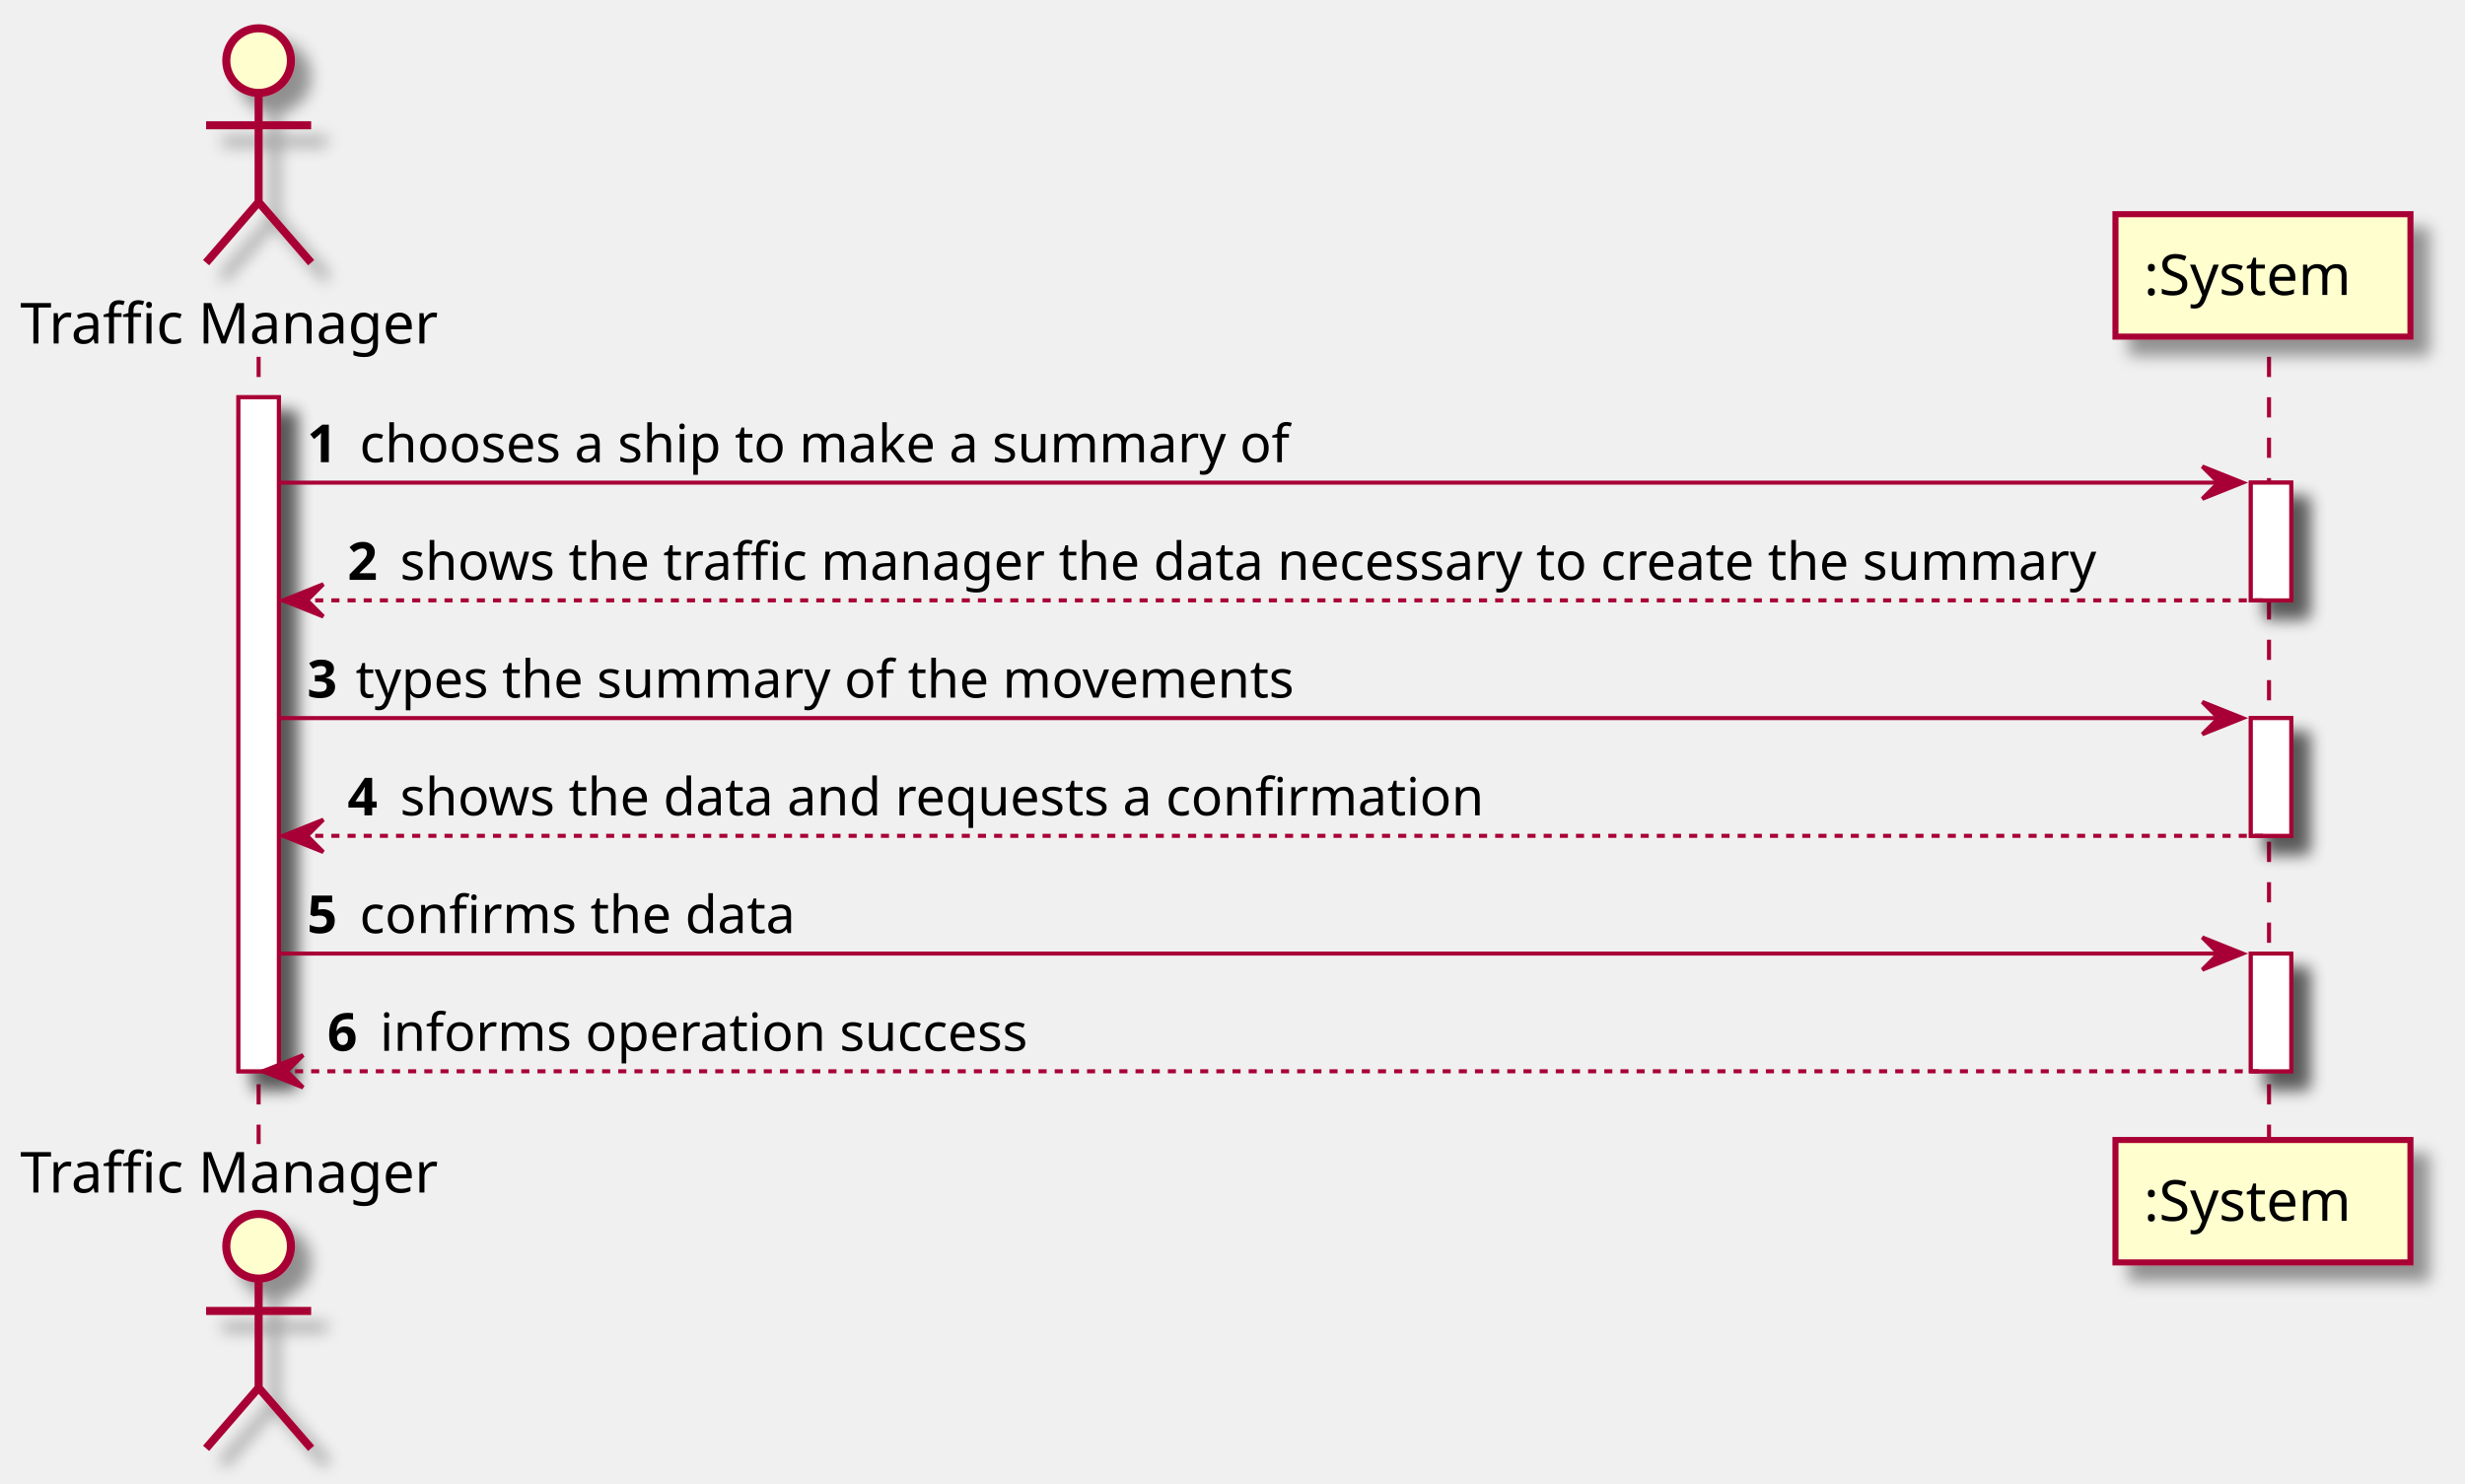
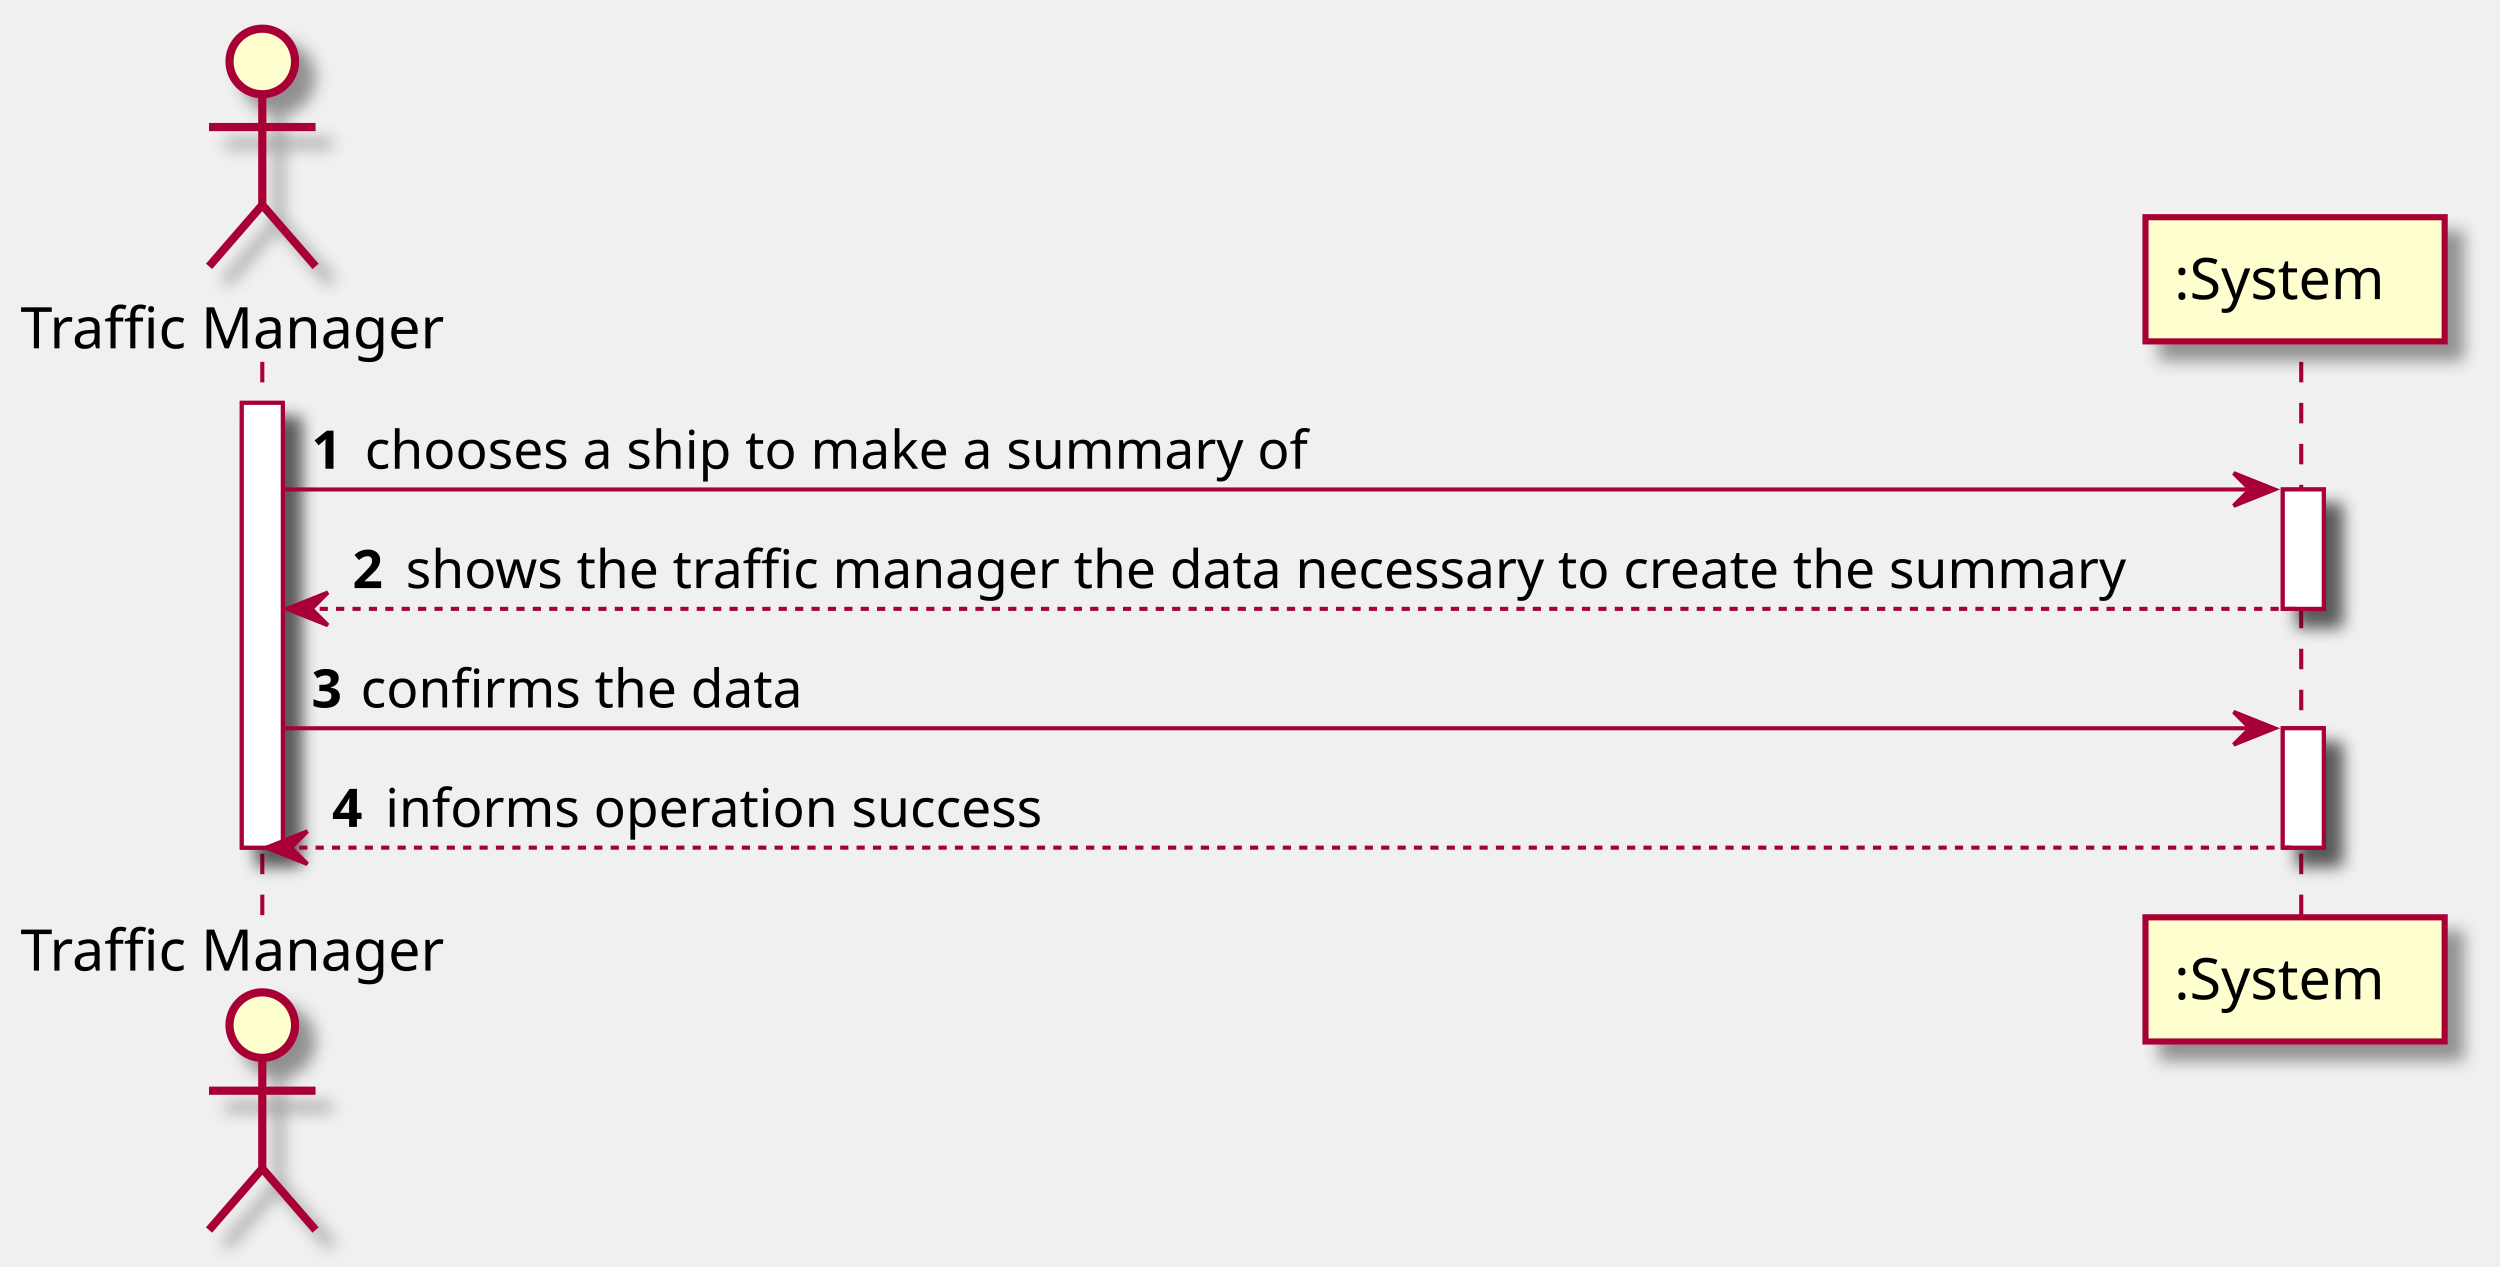
- <svg xmlns="http://www.w3.org/2000/svg" contentScriptType="application/ecmascript" contentStyleType="text/css" height="367px" preserveAspectRatio="none" style="width:610px;height:367px;background:#FFFFFF;" version="1.1" viewBox="0 0 610 367" width="610px" zoomAndPan="magnify">
+ <svg xmlns="http://www.w3.org/2000/svg" contentScriptType="application/ecmascript" contentStyleType="text/css" height="309px" preserveAspectRatio="none" style="width:610px;height:309px;background:#FFFFFF;" version="1.1" viewBox="0 0 610 309" width="610px" zoomAndPan="magnify">
  <defs>
-     <filter height="300%" id="f1okzi7cttomiw" width="300%" x="-1" y="-1">
+     <filter height="300%" id="f3dgd6um16tr5" width="300%" x="-1" y="-1">
      <feGaussianBlur result="blurOut" stdDeviation="2.0" />
      <feColorMatrix in="blurOut" result="blurOut2" type="matrix" values="0 0 0 0 0 0 0 0 0 0 0 0 0 0 0 0 0 0 .4 0" />
      <feOffset dx="4.0" dy="4.0" in="blurOut2" result="blurOut3" />
      <feBlend in="SourceGraphic" in2="blurOut3" mode="normal" />
    </filter>
  </defs>
  <g>
-     <rect fill="#FFFFFF" filter="url(#f1okzi7cttomiw)" height="166.797" style="stroke:#A80036;stroke-width:1.0;" width="10" x="59" y="98.297" />
-     <rect fill="#FFFFFF" filter="url(#f1okzi7cttomiw)" height="29.133" style="stroke:#A80036;stroke-width:1.0;" width="10" x="557" y="119.43" />
-     <rect fill="#FFFFFF" filter="url(#f1okzi7cttomiw)" height="29.133" style="stroke:#A80036;stroke-width:1.0;" width="10" x="557" y="177.695" />
-     <rect fill="#FFFFFF" filter="url(#f1okzi7cttomiw)" height="29.133" style="stroke:#A80036;stroke-width:1.0;" width="10" x="557" y="235.961" />
-     <line style="stroke:#A80036;stroke-width:1.0;stroke-dasharray:5.0,5.0;" x1="64" x2="64" y1="88.297" y2="283.094" />
-     <line style="stroke:#A80036;stroke-width:1.0;stroke-dasharray:5.0,5.0;" x1="561.5" x2="561.5" y1="88.297" y2="283.094" />
+     <rect fill="#FFFFFF" filter="url(#f3dgd6um16tr5)" height="108.531" style="stroke:#A80036;stroke-width:1.0;" width="10" x="59" y="98.297" />
+     <rect fill="#FFFFFF" filter="url(#f3dgd6um16tr5)" height="29.133" style="stroke:#A80036;stroke-width:1.0;" width="10" x="557" y="119.43" />
+     <rect fill="#FFFFFF" filter="url(#f3dgd6um16tr5)" height="29.133" style="stroke:#A80036;stroke-width:1.0;" width="10" x="557" y="177.695" />
+     <line style="stroke:#A80036;stroke-width:1.0;stroke-dasharray:5.0,5.0;" x1="64" x2="64" y1="88.297" y2="224.828" />
+     <line style="stroke:#A80036;stroke-width:1.0;stroke-dasharray:5.0,5.0;" x1="561.5" x2="561.5" y1="88.297" y2="224.828" />
    <text fill="#000000" font-family="sans-serif" font-size="14" lengthAdjust="spacing" textLength="112" x="5" y="84.995">Traffic Manager</text>
-     <ellipse cx="64" cy="15" fill="#FEFECE" filter="url(#f1okzi7cttomiw)" rx="8" ry="8" style="stroke:#A80036;stroke-width:2.0;" />
-     <path d="M64,23 L64,50 M51,31 L77,31 M64,50 L51,65 M64,50 L77,65 " fill="none" filter="url(#f1okzi7cttomiw)" style="stroke:#A80036;stroke-width:2.0;" />
-     <text fill="#000000" font-family="sans-serif" font-size="14" lengthAdjust="spacing" textLength="112" x="5" y="295.089">Traffic Manager</text>
-     <ellipse cx="64" cy="308.391" fill="#FEFECE" filter="url(#f1okzi7cttomiw)" rx="8" ry="8" style="stroke:#A80036;stroke-width:2.0;" />
-     <path d="M64,316.391 L64,343.391 M51,324.391 L77,324.391 M64,343.391 L51,358.391 M64,343.391 L77,358.391 " fill="none" filter="url(#f1okzi7cttomiw)" style="stroke:#A80036;stroke-width:2.0;" />
-     <rect fill="#FEFECE" filter="url(#f1okzi7cttomiw)" height="30.297" style="stroke:#A80036;stroke-width:1.5;" width="73" x="523.5" y="53" />
+     <ellipse cx="64" cy="15" fill="#FEFECE" filter="url(#f3dgd6um16tr5)" rx="8" ry="8" style="stroke:#A80036;stroke-width:2.0;" />
+     <path d="M64,23 L64,50 M51,31 L77,31 M64,50 L51,65 M64,50 L77,65 " fill="none" filter="url(#f3dgd6um16tr5)" style="stroke:#A80036;stroke-width:2.0;" />
+     <text fill="#000000" font-family="sans-serif" font-size="14" lengthAdjust="spacing" textLength="112" x="5" y="236.823">Traffic Manager</text>
+     <ellipse cx="64" cy="250.125" fill="#FEFECE" filter="url(#f3dgd6um16tr5)" rx="8" ry="8" style="stroke:#A80036;stroke-width:2.0;" />
+     <path d="M64,258.125 L64,285.125 M51,266.125 L77,266.125 M64,285.125 L51,300.125 M64,285.125 L77,300.125 " fill="none" filter="url(#f3dgd6um16tr5)" style="stroke:#A80036;stroke-width:2.0;" />
+     <rect fill="#FEFECE" filter="url(#f3dgd6um16tr5)" height="30.297" style="stroke:#A80036;stroke-width:1.5;" width="73" x="523.5" y="53" />
    <text fill="#000000" font-family="sans-serif" font-size="14" lengthAdjust="spacing" textLength="59" x="530.5" y="72.995">:System</text>
-     <rect fill="#FEFECE" filter="url(#f1okzi7cttomiw)" height="30.297" style="stroke:#A80036;stroke-width:1.5;" width="73" x="523.5" y="282.094" />
-     <text fill="#000000" font-family="sans-serif" font-size="14" lengthAdjust="spacing" textLength="59" x="530.5" y="302.089">:System</text>
-     <rect fill="#FFFFFF" filter="url(#f1okzi7cttomiw)" height="166.797" style="stroke:#A80036;stroke-width:1.0;" width="10" x="59" y="98.297" />
-     <rect fill="#FFFFFF" filter="url(#f1okzi7cttomiw)" height="29.133" style="stroke:#A80036;stroke-width:1.0;" width="10" x="557" y="119.43" />
-     <rect fill="#FFFFFF" filter="url(#f1okzi7cttomiw)" height="29.133" style="stroke:#A80036;stroke-width:1.0;" width="10" x="557" y="177.695" />
-     <rect fill="#FFFFFF" filter="url(#f1okzi7cttomiw)" height="29.133" style="stroke:#A80036;stroke-width:1.0;" width="10" x="557" y="235.961" />
+     <rect fill="#FEFECE" filter="url(#f3dgd6um16tr5)" height="30.297" style="stroke:#A80036;stroke-width:1.5;" width="73" x="523.5" y="223.828" />
+     <text fill="#000000" font-family="sans-serif" font-size="14" lengthAdjust="spacing" textLength="59" x="530.5" y="243.823">:System</text>
+     <rect fill="#FFFFFF" filter="url(#f3dgd6um16tr5)" height="108.531" style="stroke:#A80036;stroke-width:1.0;" width="10" x="59" y="98.297" />
+     <rect fill="#FFFFFF" filter="url(#f3dgd6um16tr5)" height="29.133" style="stroke:#A80036;stroke-width:1.0;" width="10" x="557" y="119.43" />
+     <rect fill="#FFFFFF" filter="url(#f3dgd6um16tr5)" height="29.133" style="stroke:#A80036;stroke-width:1.0;" width="10" x="557" y="177.695" />
    <polygon fill="#A80036" points="545,115.43,555,119.43,545,123.43,549,119.43" style="stroke:#A80036;stroke-width:1.0;" />
    <line style="stroke:#A80036;stroke-width:1.0;" x1="69" x2="551" y1="119.43" y2="119.43" />
    <text fill="#000000" font-family="sans-serif" font-size="13" font-weight="bold" lengthAdjust="spacing" textLength="9" x="76" y="114.364">1</text>
    <text fill="#000000" font-family="sans-serif" font-size="13" lengthAdjust="spacing" textLength="247" x="89" y="114.364">chooses a ship to make a summary of</text>
    <polygon fill="#A80036" points="80,144.562,70,148.562,80,152.562,76,148.562" style="stroke:#A80036;stroke-width:1.0;" />
    <line style="stroke:#A80036;stroke-width:1.0;stroke-dasharray:2.0,2.0;" x1="74" x2="561" y1="148.562" y2="148.562" />
    <text fill="#000000" font-family="sans-serif" font-size="13" font-weight="bold" lengthAdjust="spacing" textLength="9" x="86" y="143.497">2</text>
    <text fill="#000000" font-family="sans-serif" font-size="13" lengthAdjust="spacing" textLength="451" x="99" y="143.497">shows the traffic manager the data necessary to create the summary</text>
    <polygon fill="#A80036" points="545,173.695,555,177.695,545,181.695,549,177.695" style="stroke:#A80036;stroke-width:1.0;" />
    <line style="stroke:#A80036;stroke-width:1.0;" x1="69" x2="551" y1="177.695" y2="177.695" />
    <text fill="#000000" font-family="sans-serif" font-size="13" font-weight="bold" lengthAdjust="spacing" textLength="8" x="76" y="172.629">3</text>
-     <text fill="#000000" font-family="sans-serif" font-size="13" lengthAdjust="spacing" textLength="251" x="88" y="172.629">types the summary of the movements</text>
-     <polygon fill="#A80036" points="80,202.828,70,206.828,80,210.828,76,206.828" style="stroke:#A80036;stroke-width:1.0;" />
-     <line style="stroke:#A80036;stroke-width:1.0;stroke-dasharray:2.0,2.0;" x1="74" x2="561" y1="206.828" y2="206.828" />
-     <text fill="#000000" font-family="sans-serif" font-size="13" font-weight="bold" lengthAdjust="spacing" textLength="9" x="86" y="201.762">4</text>
-     <text fill="#000000" font-family="sans-serif" font-size="13" lengthAdjust="spacing" textLength="284" x="99" y="201.762">shows the data and requests a confirmation</text>
-     <polygon fill="#A80036" points="545,231.961,555,235.961,545,239.961,549,235.961" style="stroke:#A80036;stroke-width:1.0;" />
-     <line style="stroke:#A80036;stroke-width:1.0;" x1="69" x2="551" y1="235.961" y2="235.961" />
-     <text fill="#000000" font-family="sans-serif" font-size="13" font-weight="bold" lengthAdjust="spacing" textLength="9" x="76" y="230.895">5</text>
-     <text fill="#000000" font-family="sans-serif" font-size="13" lengthAdjust="spacing" textLength="114" x="89" y="230.895">confirms the data</text>
-     <polygon fill="#A80036" points="75,261.094,65,265.094,75,269.094,71,265.094" style="stroke:#A80036;stroke-width:1.0;" />
-     <line style="stroke:#A80036;stroke-width:1.0;stroke-dasharray:2.0,2.0;" x1="69" x2="561" y1="265.094" y2="265.094" />
-     <text fill="#000000" font-family="sans-serif" font-size="13" font-weight="bold" lengthAdjust="spacing" textLength="9" x="81" y="260.028">6</text>
-     <text fill="#000000" font-family="sans-serif" font-size="13" lengthAdjust="spacing" textLength="169" x="94" y="260.028">informs operation success</text>
+     <text fill="#000000" font-family="sans-serif" font-size="13" lengthAdjust="spacing" textLength="114" x="88" y="172.629">confirms the data</text>
+     <polygon fill="#A80036" points="75,202.828,65,206.828,75,210.828,71,206.828" style="stroke:#A80036;stroke-width:1.0;" />
+     <line style="stroke:#A80036;stroke-width:1.0;stroke-dasharray:2.0,2.0;" x1="69" x2="561" y1="206.828" y2="206.828" />
+     <text fill="#000000" font-family="sans-serif" font-size="13" font-weight="bold" lengthAdjust="spacing" textLength="9" x="81" y="201.762">4</text>
+     <text fill="#000000" font-family="sans-serif" font-size="13" lengthAdjust="spacing" textLength="169" x="94" y="201.762">informs operation success</text>
  </g>
</svg>
